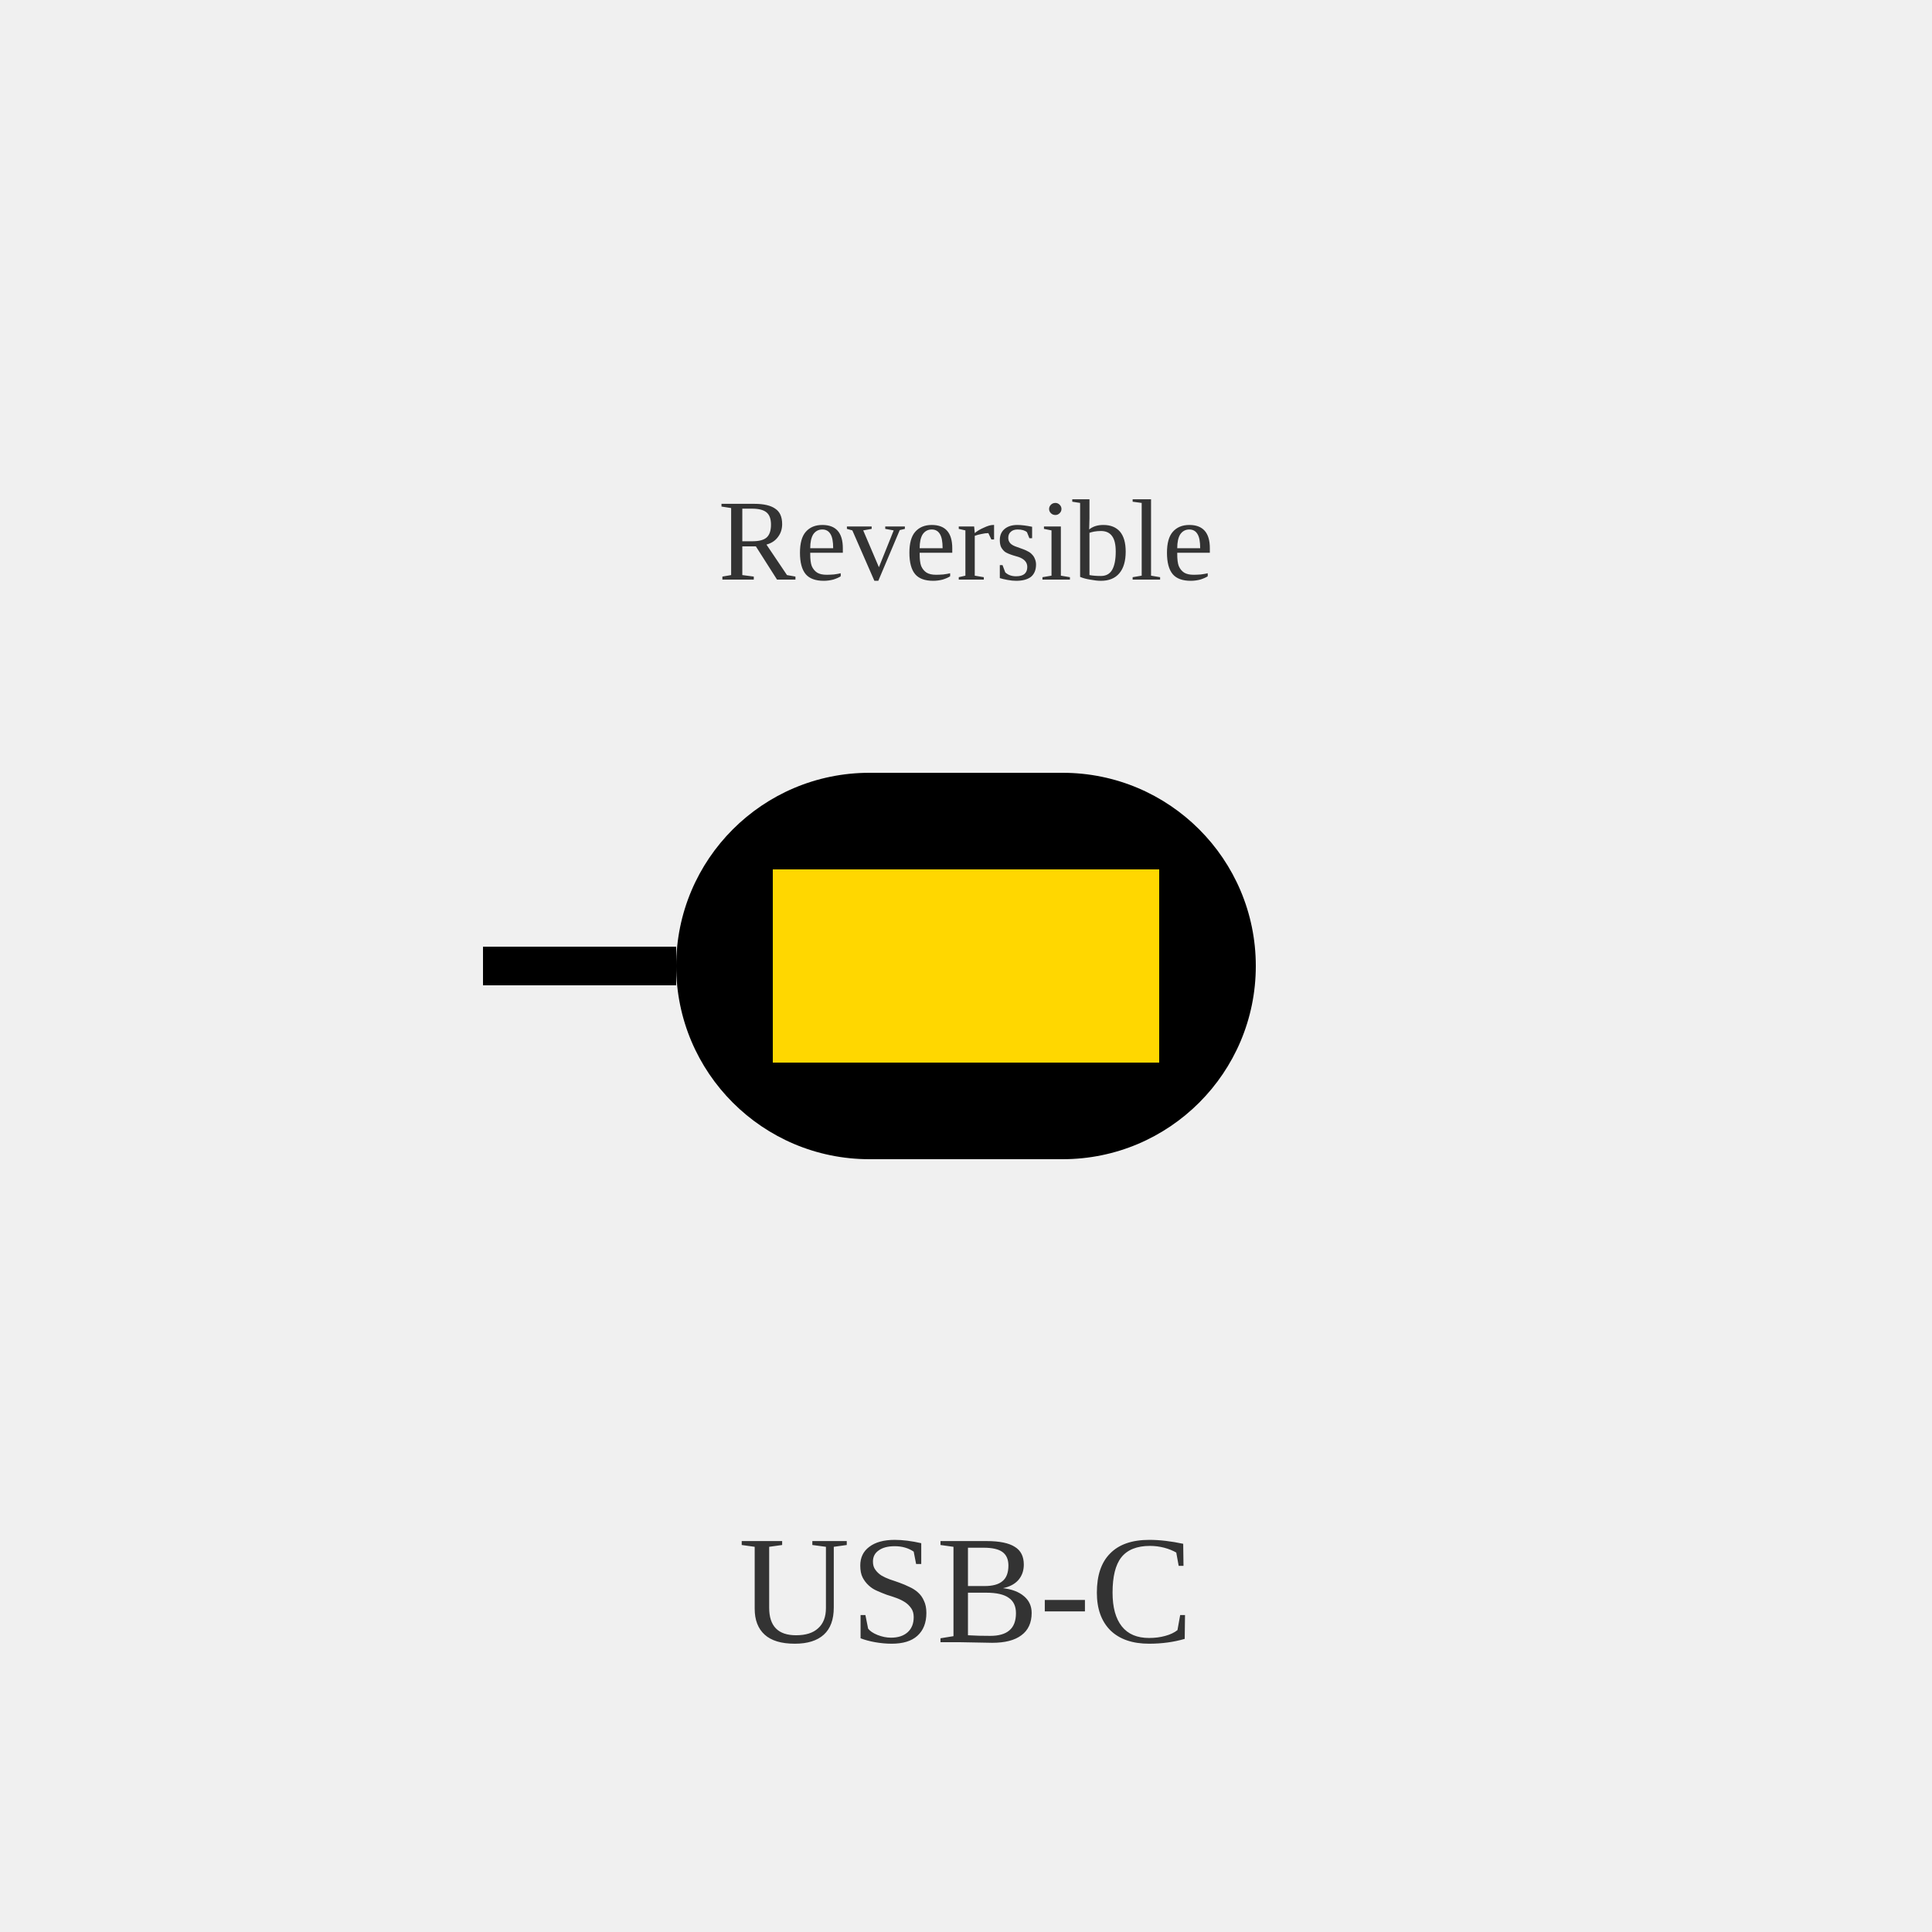
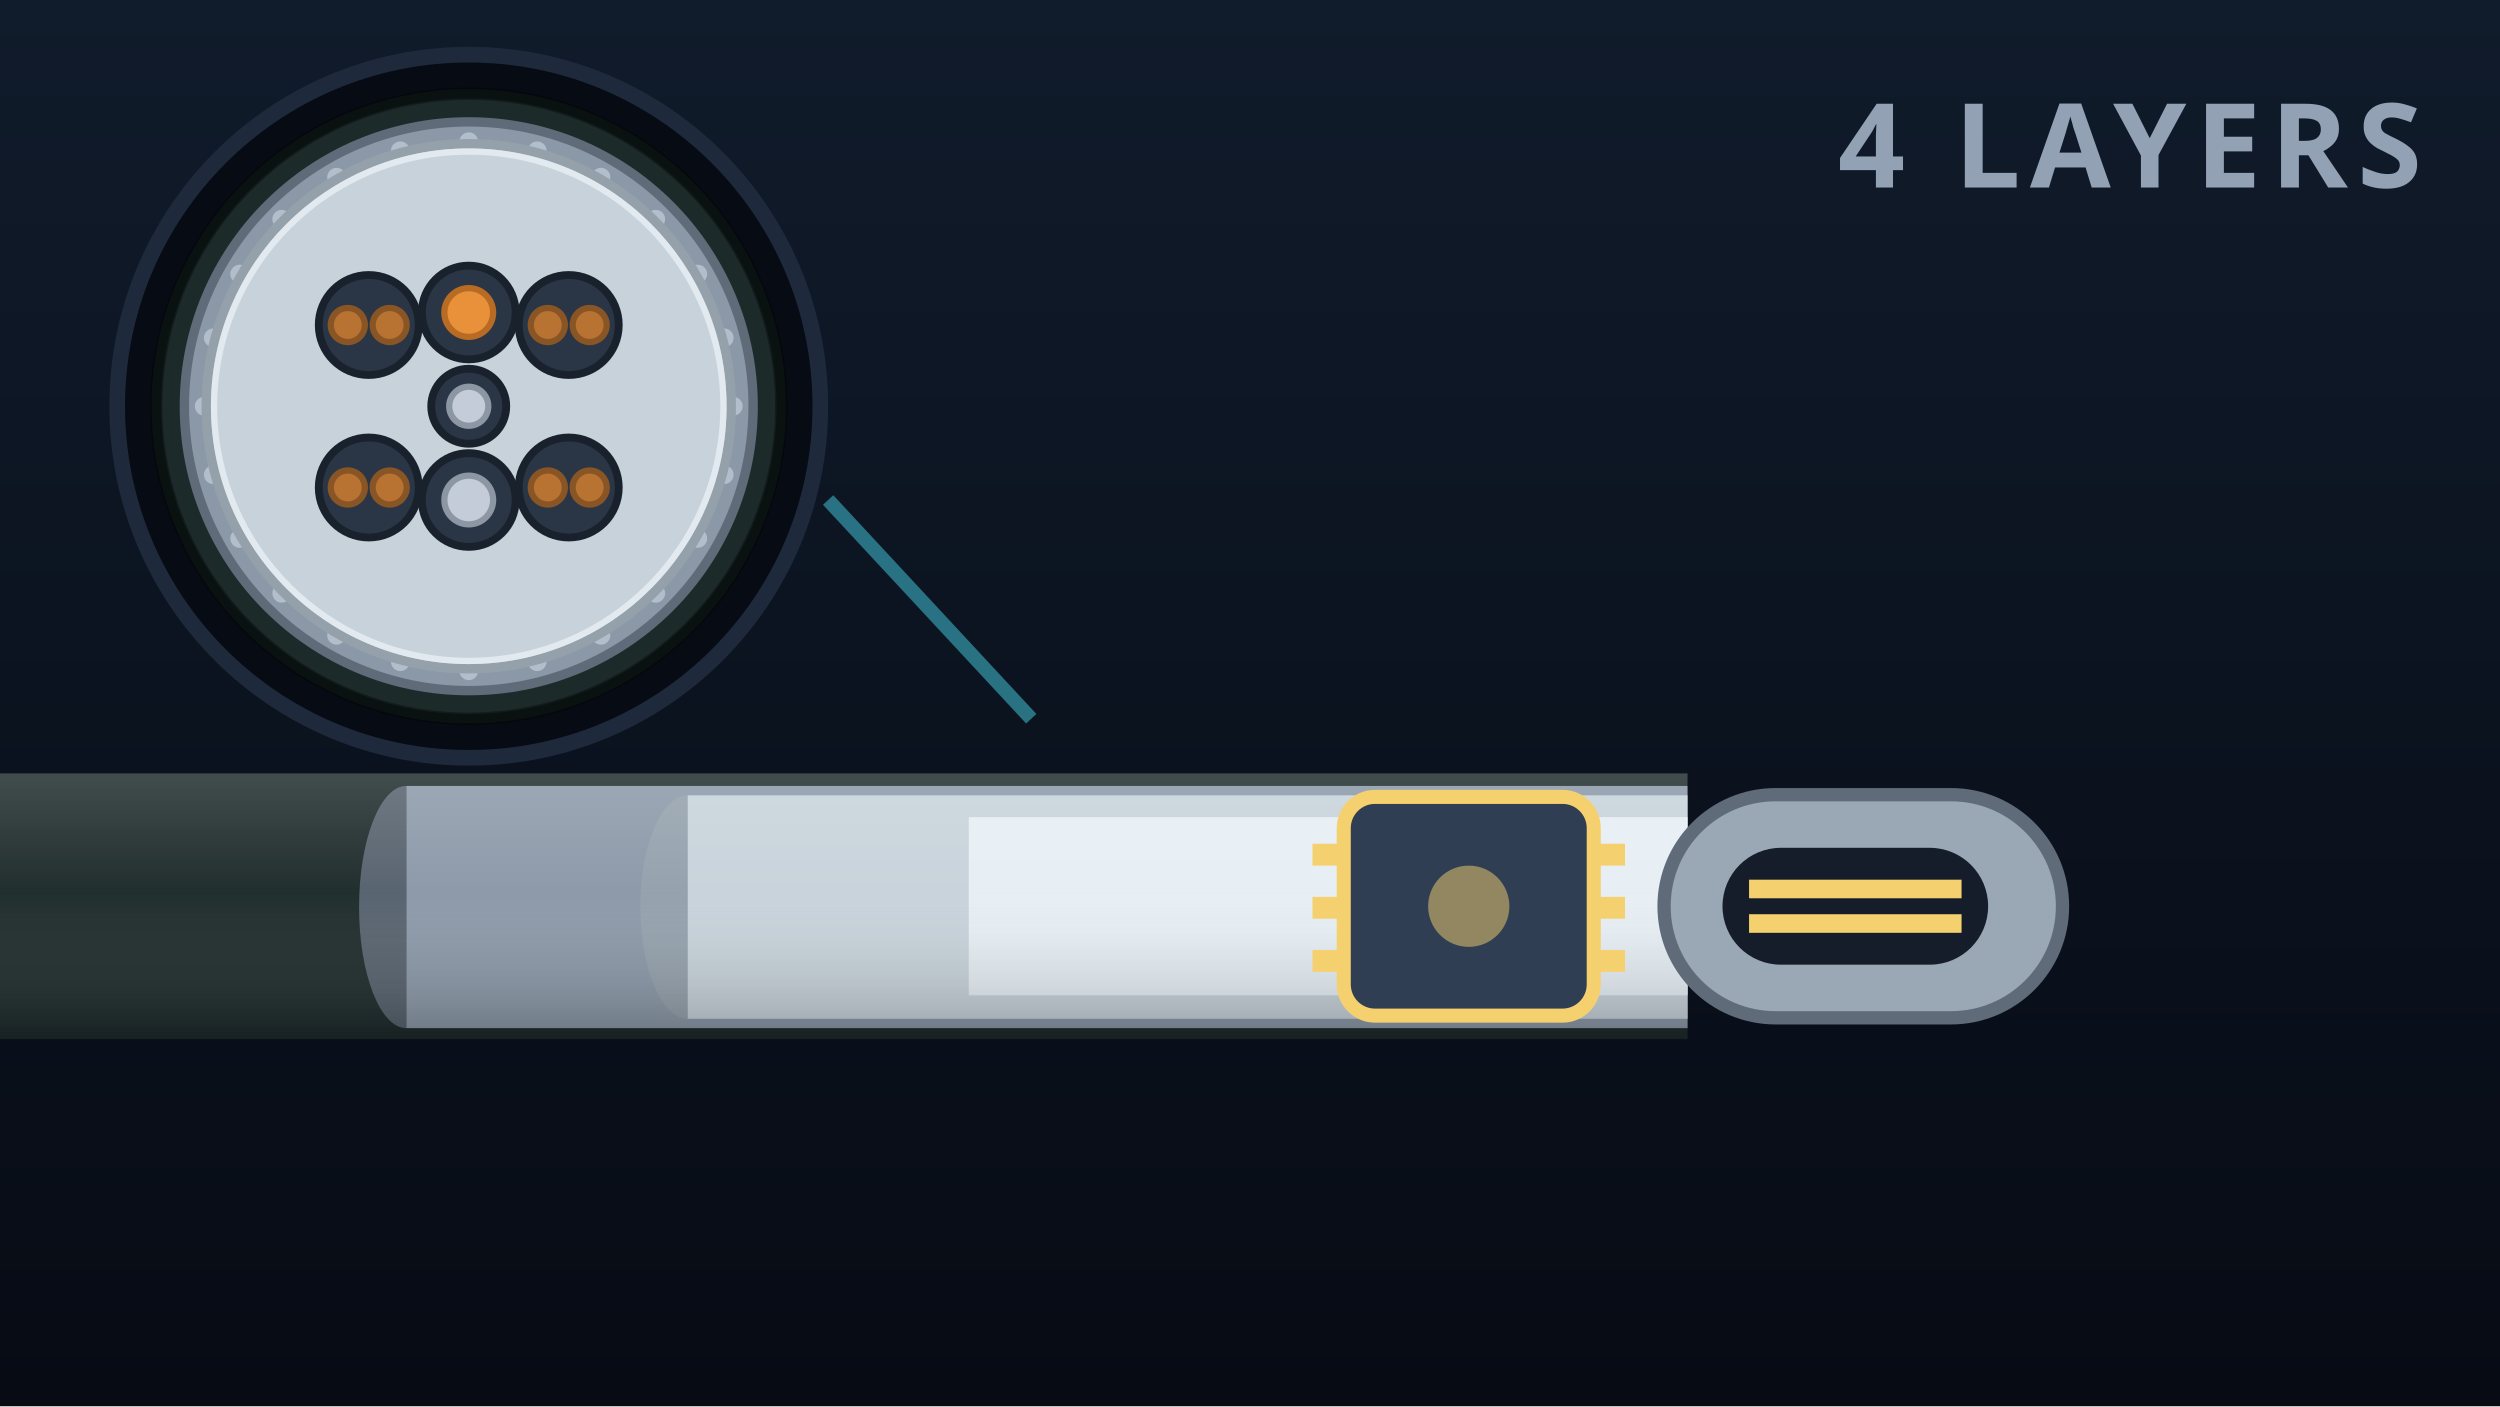
- <svg xmlns="http://www.w3.org/2000/svg" viewBox="0 0 100 100" width="100" height="100">
-   <rect width="100" height="100" fill="#f0f0f0" />
-   <rect x="35" y="40" width="30" height="20" rx="10" fill="#000000" />
-   <rect x="40" y="45" width="20" height="10" fill="#ffd700" />
-   <path d="M25 50 L35 50" stroke="#000" stroke-width="2" />
-   <text x="50" y="30" text-anchor="middle" font-size="6" fill="#333">Reversible</text>
-   <text x="50" y="85" text-anchor="middle" font-size="8" fill="#333">USB-C</text>
+ <svg xmlns="http://www.w3.org/2000/svg" viewBox="0 0 160 90" width="160" height="90" role="img">
+   <defs>
+     <linearGradient id="bg" x1="0" y1="0" x2="0" y2="1">
+       <stop offset="0%" stop-color="#101b2b" />
+       <stop offset="100%" stop-color="#070b14" />
+     </linearGradient>
+     <linearGradient id="sheen" x1="0" y1="0" x2="0" y2="1">
+       <stop offset="0%" stop-color="#ffffff" stop-opacity="0.16" />
+       <stop offset="45%" stop-color="#ffffff" stop-opacity="0.02" />
+       <stop offset="100%" stop-color="#000000" stop-opacity="0.22" />
+     </linearGradient>
+   </defs>
+   <rect width="160" height="90" fill="url(#bg)" />
+   <rect x="0" y="49.5" width="108" height="17" fill="#1d2a2a" />
+   <rect x="26" y="50.3" width="82" height="15.5" fill="#8b98a8" />
+   <path d="M26 50.3 a 3 7.7 0 0 0 0 15.5" fill="#5f6b79" opacity="0.85" />
+   <rect x="44" y="50.9" width="64" height="14.3" fill="#c7d2da" />
+   <path d="M44 50.9 a 3 7.1 0 0 0 0 14.3" fill="#94a1ab" opacity="0.85" />
+   <rect x="62" y="52.3" width="46" height="11.4" fill="#e6eef4" />
+   <rect x="0" y="49.5" width="108" height="17" fill="url(#sheen)" />
+   <g transform="translate(132.00,58.00)">
+     <rect x="-25.50" y="-7.14" width="25.50" height="14.28" rx="7.14" fill="#9aa7b4" stroke="#5f6b79" stroke-width="0.85" />
+     <rect x="-21.76" y="-3.74" width="17.00" height="7.48" rx="3.74" fill="#141d29" />
+     <rect x="-20.06" y="-1.70" width="13.60" height="1.19" fill="#f5d06f" />
+     <rect x="-20.06" y="0.51" width="13.60" height="1.19" fill="#f5d06f" />
+   </g>
+   <rect x="86" y="51.0" width="16" height="14" rx="2" fill="#2f3e52" stroke="#f5d06f" stroke-width="0.9" />
+   <rect x="84.0" y="54.0" width="2" height="1.4" fill="#f5d06f" />
+   <rect x="102.0" y="54.0" width="2" height="1.4" fill="#f5d06f" />
+   <rect x="84.0" y="57.4" width="2" height="1.4" fill="#f5d06f" />
+   <rect x="102.0" y="57.4" width="2" height="1.4" fill="#f5d06f" />
+   <rect x="84.0" y="60.8" width="2" height="1.4" fill="#f5d06f" />
+   <rect x="102.0" y="60.8" width="2" height="1.4" fill="#f5d06f" />
+   <circle cx="94" cy="58.0" r="2.6" fill="#f5d06f" opacity="0.5" />
+   <circle cx="30" cy="26" r="22.5" fill="#070b14" stroke="#1e2a3c" stroke-width="1" />
+   <circle cx="30.00" cy="26.00" r="20.00" fill="#1d2a2a" stroke="#101a1a" stroke-width="0.60" />
+   <circle cx="30.00" cy="26.00" r="18.20" fill="#8b98a8" stroke="#5f6b79" stroke-width="0.60" />
+   <circle cx="30.00" cy="9.07" r="0.60" fill="#b6c2cf" opacity="0.9" />
+   <circle cx="34.38" cy="9.65" r="0.60" fill="#b6c2cf" opacity="0.9" />
+   <circle cx="38.46" cy="11.34" r="0.60" fill="#b6c2cf" opacity="0.9" />
+   <circle cx="41.97" cy="14.03" r="0.60" fill="#b6c2cf" opacity="0.9" />
+   <circle cx="44.66" cy="17.54" r="0.60" fill="#b6c2cf" opacity="0.9" />
+   <circle cx="46.35" cy="21.62" r="0.60" fill="#b6c2cf" opacity="0.9" />
+   <circle cx="46.93" cy="26.00" r="0.60" fill="#b6c2cf" opacity="0.9" />
+   <circle cx="46.35" cy="30.38" r="0.60" fill="#b6c2cf" opacity="0.9" />
+   <circle cx="44.66" cy="34.46" r="0.60" fill="#b6c2cf" opacity="0.9" />
+   <circle cx="41.97" cy="37.97" r="0.60" fill="#b6c2cf" opacity="0.9" />
+   <circle cx="38.46" cy="40.66" r="0.60" fill="#b6c2cf" opacity="0.9" />
+   <circle cx="34.38" cy="42.35" r="0.60" fill="#b6c2cf" opacity="0.9" />
+   <circle cx="30.00" cy="42.93" r="0.60" fill="#b6c2cf" opacity="0.9" />
+   <circle cx="25.62" cy="42.35" r="0.60" fill="#b6c2cf" opacity="0.9" />
+   <circle cx="21.54" cy="40.66" r="0.60" fill="#b6c2cf" opacity="0.9" />
+   <circle cx="18.03" cy="37.97" r="0.60" fill="#b6c2cf" opacity="0.9" />
+   <circle cx="15.34" cy="34.46" r="0.60" fill="#b6c2cf" opacity="0.9" />
+   <circle cx="13.65" cy="30.38" r="0.60" fill="#b6c2cf" opacity="0.9" />
+   <circle cx="13.07" cy="26.00" r="0.60" fill="#b6c2cf" opacity="0.9" />
+   <circle cx="13.65" cy="21.62" r="0.60" fill="#b6c2cf" opacity="0.9" />
+   <circle cx="15.34" cy="17.54" r="0.60" fill="#b6c2cf" opacity="0.9" />
+   <circle cx="18.03" cy="14.03" r="0.60" fill="#b6c2cf" opacity="0.9" />
+   <circle cx="21.54" cy="11.34" r="0.60" fill="#b6c2cf" opacity="0.9" />
+   <circle cx="25.62" cy="9.65" r="0.60" fill="#b6c2cf" opacity="0.9" />
+   <circle cx="30.00" cy="26.00" r="16.80" fill="#c7d2da" stroke="#94a1ab" stroke-width="0.60" />
+   <circle cx="30.00" cy="26.00" r="16.30" fill="none" stroke="#e6eef4" stroke-width="0.40" opacity="0.85" />
+   <circle cx="23.60" cy="20.80" r="3.71" fill="none" stroke="#c7d2da" stroke-width="0.44" opacity="0.9" />
+   <circle cx="23.60" cy="20.80" r="3.20" fill="#2a3646" stroke="#18212c" stroke-width="0.5" />
+   <circle cx="22.26" cy="20.80" r="1.09" fill="#b87333" stroke="#8a5524" stroke-width="0.4" />
+   <circle cx="24.94" cy="20.80" r="1.09" fill="#b87333" stroke="#8a5524" stroke-width="0.4" />
+   <circle cx="36.40" cy="20.80" r="3.71" fill="none" stroke="#c7d2da" stroke-width="0.44" opacity="0.9" />
+   <circle cx="36.40" cy="20.80" r="3.20" fill="#2a3646" stroke="#18212c" stroke-width="0.5" />
+   <circle cx="35.06" cy="20.80" r="1.09" fill="#b87333" stroke="#8a5524" stroke-width="0.4" />
+   <circle cx="37.74" cy="20.80" r="1.09" fill="#b87333" stroke="#8a5524" stroke-width="0.4" />
+   <circle cx="23.60" cy="31.20" r="3.71" fill="none" stroke="#c7d2da" stroke-width="0.44" opacity="0.9" />
+   <circle cx="23.60" cy="31.20" r="3.20" fill="#2a3646" stroke="#18212c" stroke-width="0.5" />
+   <circle cx="22.26" cy="31.20" r="1.09" fill="#b87333" stroke="#8a5524" stroke-width="0.4" />
+   <circle cx="24.94" cy="31.20" r="1.09" fill="#b87333" stroke="#8a5524" stroke-width="0.4" />
+   <circle cx="36.40" cy="31.20" r="3.71" fill="none" stroke="#c7d2da" stroke-width="0.44" opacity="0.9" />
+   <circle cx="36.40" cy="31.20" r="3.20" fill="#2a3646" stroke="#18212c" stroke-width="0.5" />
+   <circle cx="35.06" cy="31.20" r="1.09" fill="#b87333" stroke="#8a5524" stroke-width="0.4" />
+   <circle cx="37.74" cy="31.20" r="1.09" fill="#b87333" stroke="#8a5524" stroke-width="0.4" />
+   <circle cx="30.00" cy="20.00" r="3.00" fill="#2a3646" stroke="#18212c" stroke-width="0.5" />
+   <circle cx="30.00" cy="20.00" r="1.56" fill="#e8913a" stroke="#b86b22" stroke-width="0.4" />
+   <circle cx="30.00" cy="26.00" r="2.40" fill="#2a3646" stroke="#18212c" stroke-width="0.5" />
+   <circle cx="30.00" cy="26.00" r="1.25" fill="#c3ccd8" stroke="#8d97a4" stroke-width="0.4" />
+   <circle cx="30.00" cy="32.00" r="3.00" fill="#2a3646" stroke="#18212c" stroke-width="0.5" />
+   <circle cx="30.00" cy="32.00" r="1.56" fill="#c3ccd8" stroke="#8d97a4" stroke-width="0.4" />
+   <circle cx="30" cy="26" r="20" fill="none" stroke="#000" stroke-opacity="0.35" stroke-width="0.8" />
+   <path d="M53 32 L66 46" stroke="#3fbfd4" stroke-width="0.9" opacity="0.55" />
+   <text x="155" y="12" text-anchor="end" font-family="ui-sans-serif,system-ui,sans-serif" font-size="7.5" font-weight="700" fill="#93a1b5" letter-spacing="0.6">4 LAYERS</text>
</svg>
